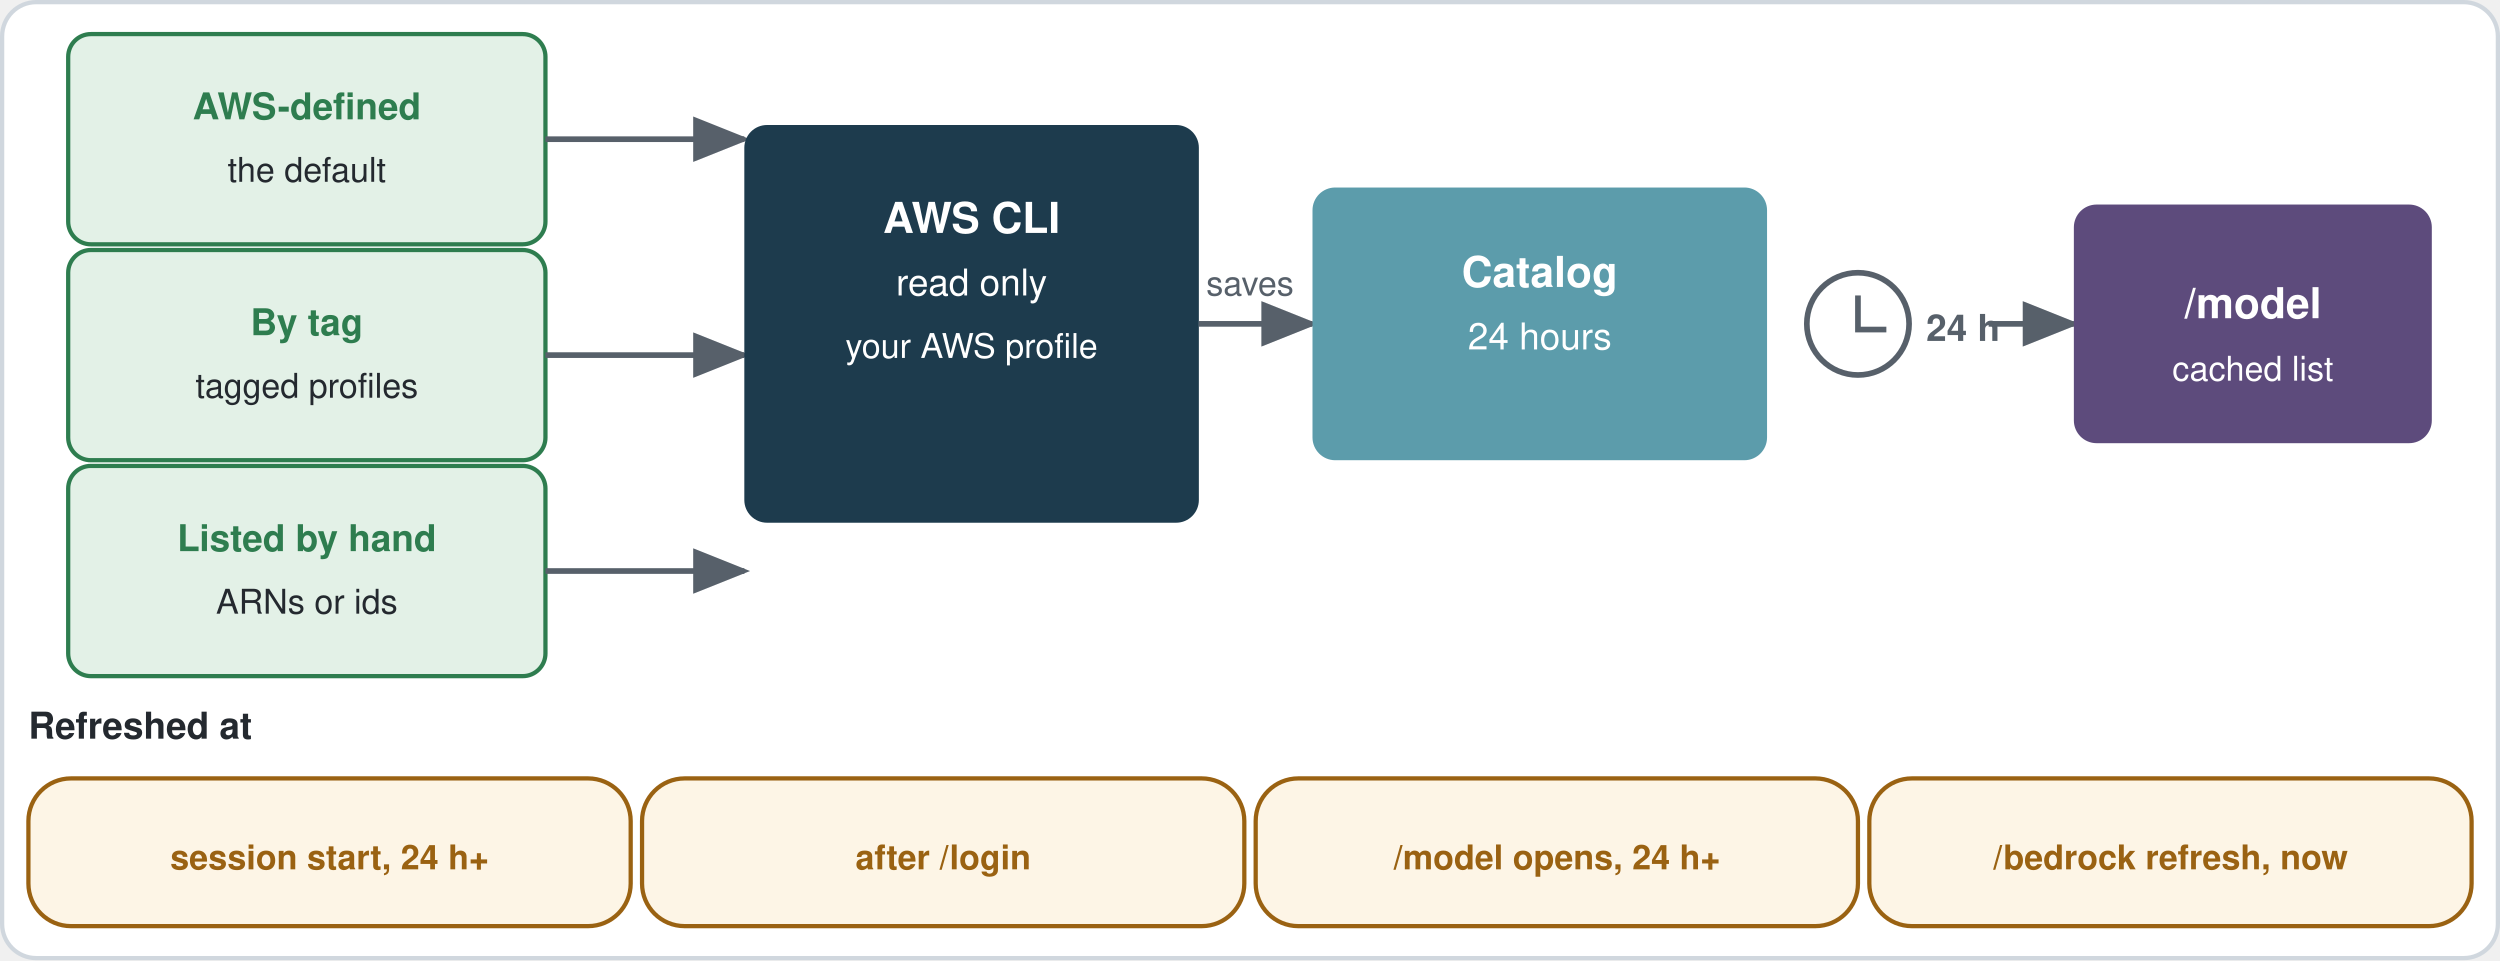
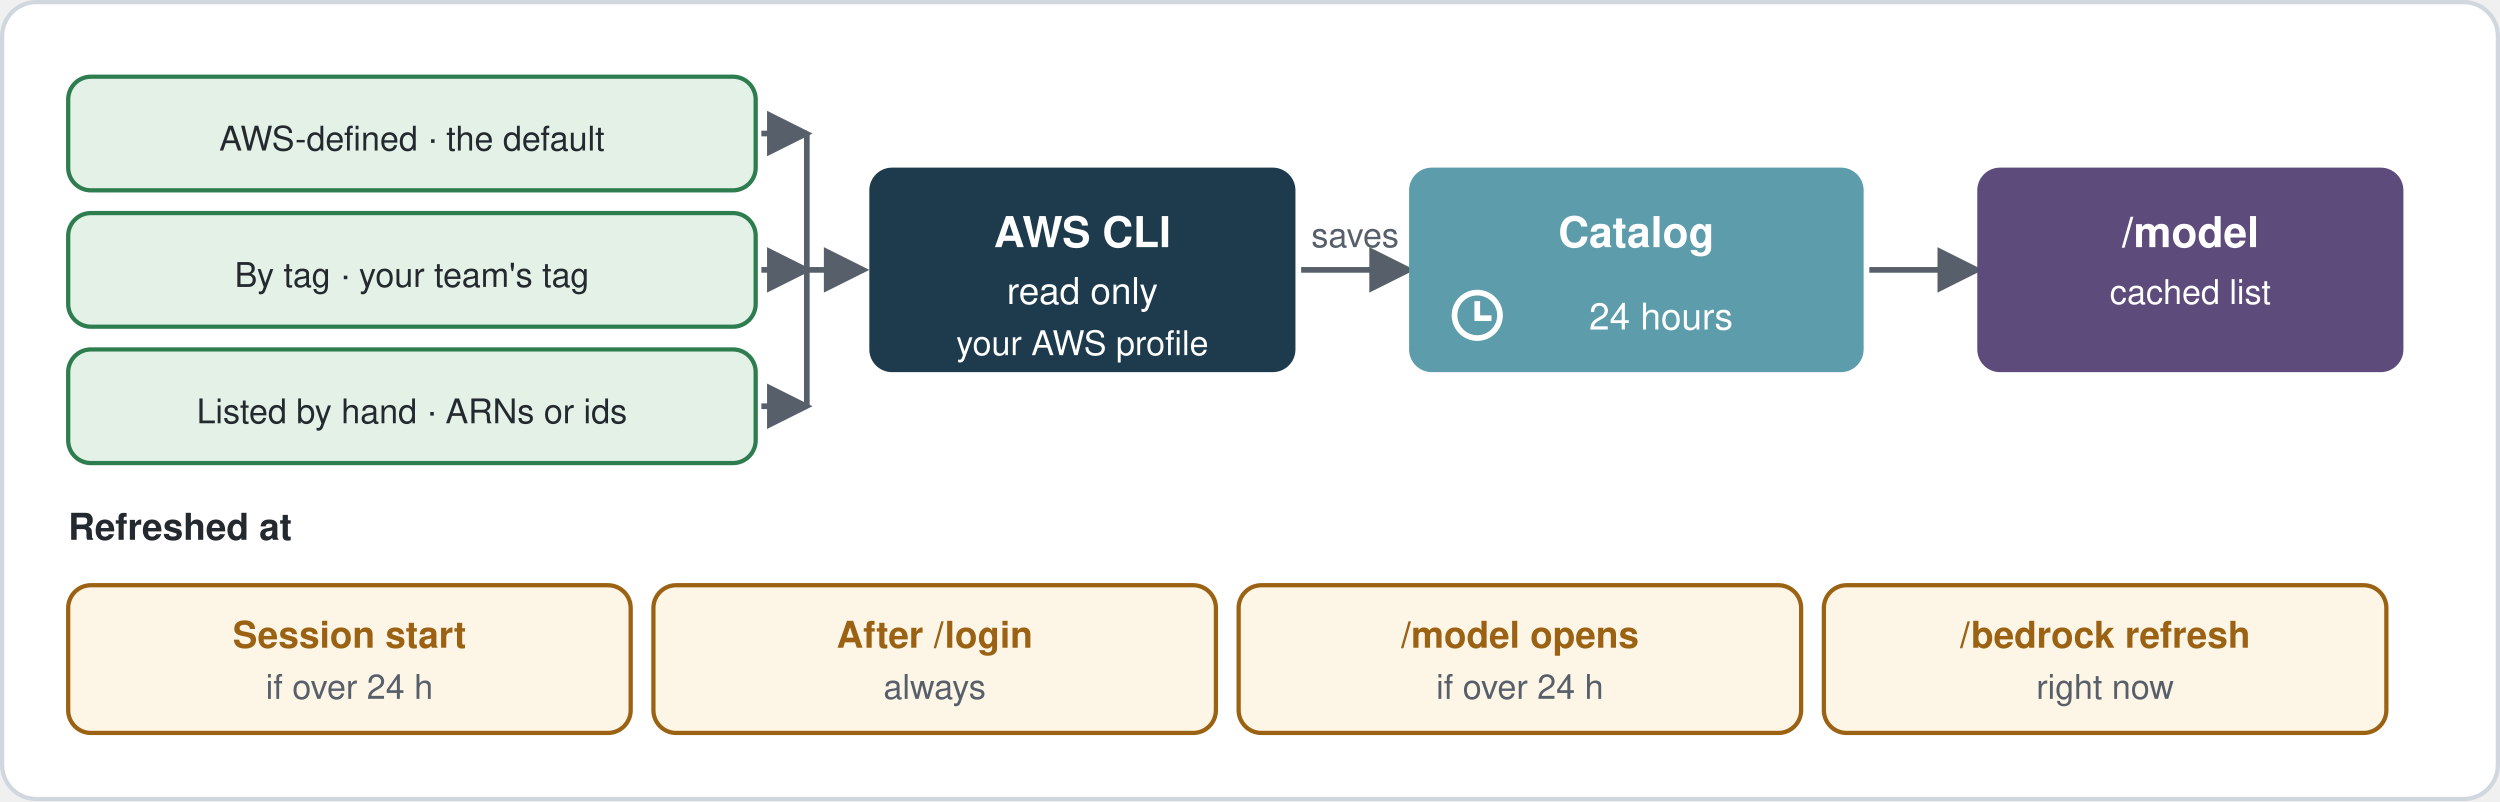
- <svg xmlns="http://www.w3.org/2000/svg" width="880" height="338" viewBox="0 0 880 338" role="img" aria-label="Three discovery sources feed the read-only AWS CLI: AWS-defined, by tag or listed by hand. It fills a catalog kept 24 hours, shown in /model. Four refresh moments are listed." font-family="-apple-system, BlinkMacSystemFont, 'Segoe UI', Helvetica, Arial, sans-serif">
-   <rect x="0.75" y="0.75" width="878.5" height="336.5" rx="12" fill="#FFFFFF" stroke="#D0D7DE" stroke-width="1.5" />
+ <svg xmlns="http://www.w3.org/2000/svg" width="880" height="282" viewBox="0 0 880 282" role="img" aria-label="Three sources feed the read-only AWS CLI: AWS-defined, by tag, and listed by hand. The catalog is kept 24 hours and fills /model. Refresh moments are session start, after login, opening /model, and /bedrock refresh." font-family="-apple-system, BlinkMacSystemFont, 'Segoe UI', Helvetica, Arial, sans-serif">
+   <rect x="0.75" y="0.75" width="878.5" height="280.5" rx="12" fill="#FFFFFF" stroke="#D0D7DE" stroke-width="1.5" />
  <defs>
-     <marker id="discovery-arrow" markerWidth="10" markerHeight="8" refX="9" refY="4" orient="auto">
-       <path d="M0 0 L10 4 L0 8 z" fill="#57606A" />
+     <marker id="di-arrow" markerWidth="8" markerHeight="8" refX="7" refY="4" orient="auto">
+       <path d="M0 0 L8 4 L0 8 z" fill="#57606A" />
    </marker>
  </defs>
-   <rect x="24" y="12" width="168" height="74" rx="8" fill="#E3F1E7" stroke="#2E7D4F" stroke-width="1.5" />
-   <text x="108" y="42" font-size="13" fill="#2E7D4F" font-weight="700" text-anchor="middle">AWS-defined</text>
-   <text x="108" y="64" font-size="12" fill="#24292F" text-anchor="middle">the default</text>
-   <path d="M192 49 H262" fill="none" stroke="#57606A" stroke-width="2" marker-end="url(#discovery-arrow)" />
-   <rect x="24" y="88" width="168" height="74" rx="8" fill="#E3F1E7" stroke="#2E7D4F" stroke-width="1.5" />
-   <text x="108" y="118" font-size="13" fill="#2E7D4F" font-weight="700" text-anchor="middle">By tag</text>
-   <text x="108" y="140" font-size="12" fill="#24292F" text-anchor="middle">tagged profiles</text>
-   <path d="M192 125 H262" fill="none" stroke="#57606A" stroke-width="2" marker-end="url(#discovery-arrow)" />
-   <rect x="24" y="164" width="168" height="74" rx="8" fill="#E3F1E7" stroke="#2E7D4F" stroke-width="1.5" />
-   <text x="108" y="194" font-size="13" fill="#2E7D4F" font-weight="700" text-anchor="middle">Listed by hand</text>
-   <text x="108" y="216" font-size="12" fill="#24292F" text-anchor="middle">ARNs or ids</text>
-   <path d="M192 201 H262" fill="none" stroke="#57606A" stroke-width="2" marker-end="url(#discovery-arrow)" />
-   <rect x="262" y="44" width="160" height="140" rx="8" fill="#1D3B4D" />
-   <text x="342" y="82" font-size="15" fill="#FFFFFF" font-weight="700" text-anchor="middle">AWS CLI</text>
-   <text x="342" y="104" font-size="13" fill="#FFFFFF" text-anchor="middle">read only</text>
-   <text x="342" y="126" font-size="12" fill="#FFFFFF" text-anchor="middle">your AWS profile</text>
-   <path d="M422 114 H462" fill="none" stroke="#57606A" stroke-width="2" marker-end="url(#discovery-arrow)" />
-   <text x="440" y="104" font-size="12" fill="#57606A" text-anchor="middle">saves</text>
-   <rect x="462" y="66" width="160" height="96" rx="8" fill="#5C9CAB" />
-   <text x="542" y="101" font-size="15" fill="#FFFFFF" font-weight="700" text-anchor="middle">Catalog</text>
-   <text x="542" y="123" font-size="13" fill="#FFFFFF" text-anchor="middle">24 hours</text>
-   <circle cx="654" cy="114" r="18" fill="none" stroke="#57606A" stroke-width="2" />
-   <path d="M654 104 V116 H664" fill="none" stroke="#57606A" stroke-width="2" />
-   <text x="678" y="120" font-size="13" fill="#57606A" font-weight="700" text-anchor="start">24 h</text>
-   <path d="M700 114 H730" fill="none" stroke="#57606A" stroke-width="2" marker-end="url(#discovery-arrow)" />
-   <rect x="730" y="72" width="126" height="84" rx="8" fill="#5D4B7C" />
-   <text x="793" y="112" font-size="15" fill="#FFFFFF" font-weight="700" text-anchor="middle">/model</text>
-   <text x="793" y="134" font-size="12" fill="#FFFFFF" text-anchor="middle">cached list</text>
-   <text x="10" y="260" font-size="13" fill="#24292F" font-weight="700" text-anchor="start">Refreshed at</text>
-   <rect x="10" y="274" width="212" height="52" rx="15" fill="#FDF5E6" stroke="#9A6212" stroke-width="1.5" />
-   <text x="116" y="306" font-size="12" fill="#9A6212" font-weight="700" text-anchor="middle">session start, 24 h+</text>
-   <rect x="226" y="274" width="212" height="52" rx="15" fill="#FDF5E6" stroke="#9A6212" stroke-width="1.5" />
-   <text x="332" y="306" font-size="12" fill="#9A6212" font-weight="700" text-anchor="middle">after /login</text>
-   <rect x="442" y="274" width="212" height="52" rx="15" fill="#FDF5E6" stroke="#9A6212" stroke-width="1.5" />
-   <text x="548" y="306" font-size="12" fill="#9A6212" font-weight="700" text-anchor="middle">/model opens, 24 h+</text>
-   <rect x="658" y="274" width="212" height="52" rx="15" fill="#FDF5E6" stroke="#9A6212" stroke-width="1.5" />
-   <text x="764" y="306" font-size="12" fill="#9A6212" font-weight="700" text-anchor="middle">/bedrock refresh, now</text>
+   <rect x="24" y="27" width="242" height="40" rx="8" fill="#E3F1E7" stroke="#2E7D4F" stroke-width="1.5" />
+   <text x="145" y="53" font-size="12" fill="#24292F" font-family="-apple-system, BlinkMacSystemFont, 'Segoe UI', Helvetica, Arial, sans-serif" text-anchor="middle">AWS-defined · the default</text>
+   <path d="M268 47 H284" stroke="#57606A" stroke-width="2" marker-end="url(#di-arrow)" />
+   <rect x="24" y="75" width="242" height="40" rx="8" fill="#E3F1E7" stroke="#2E7D4F" stroke-width="1.5" />
+   <text x="145" y="101" font-size="12" fill="#24292F" font-family="-apple-system, BlinkMacSystemFont, 'Segoe UI', Helvetica, Arial, sans-serif" text-anchor="middle">By tag · your team's tag</text>
+   <path d="M268 95 H284" stroke="#57606A" stroke-width="2" marker-end="url(#di-arrow)" />
+   <rect x="24" y="123" width="242" height="40" rx="8" fill="#E3F1E7" stroke="#2E7D4F" stroke-width="1.5" />
+   <text x="145" y="149" font-size="12" fill="#24292F" font-family="-apple-system, BlinkMacSystemFont, 'Segoe UI', Helvetica, Arial, sans-serif" text-anchor="middle">Listed by hand · ARNs or ids</text>
+   <path d="M268 143 H284" stroke="#57606A" stroke-width="2" marker-end="url(#di-arrow)" />
+   <path d="M284 47 V143" stroke="#57606A" stroke-width="2" />
+   <path d="M284 95 H304" fill="none" stroke="#57606A" stroke-width="2" marker-end="url(#di-arrow)" />
+   <rect x="306" y="59" width="150" height="72" rx="8" fill="#1D3B4D" />
+   <text x="381" y="87" font-size="15" fill="#FFFFFF" font-family="-apple-system, BlinkMacSystemFont, 'Segoe UI', Helvetica, Arial, sans-serif" font-weight="700" text-anchor="middle">AWS CLI</text>
+   <text x="381" y="107" font-size="13" fill="#FFFFFF" font-family="-apple-system, BlinkMacSystemFont, 'Segoe UI', Helvetica, Arial, sans-serif" text-anchor="middle">read only</text>
+   <text x="381" y="125" font-size="12" fill="#FFFFFF" font-family="-apple-system, BlinkMacSystemFont, 'Segoe UI', Helvetica, Arial, sans-serif" text-anchor="middle">your AWS profile</text>
+   <path d="M458 95 H496" fill="none" stroke="#57606A" stroke-width="2" marker-end="url(#di-arrow)" />
+   <text x="477" y="87" font-size="12" fill="#57606A" font-family="-apple-system, BlinkMacSystemFont, 'Segoe UI', Helvetica, Arial, sans-serif" text-anchor="middle">saves</text>
+   <rect x="496" y="59" width="160" height="72" rx="8" fill="#5C9CAB" />
+   <text x="576" y="87" font-size="15" fill="#FFFFFF" font-family="-apple-system, BlinkMacSystemFont, 'Segoe UI', Helvetica, Arial, sans-serif" font-weight="700" text-anchor="middle">Catalog</text>
+   <circle cx="520" cy="111" r="8" fill="none" stroke="#FFFFFF" stroke-width="2" />
+   <path d="M520 106 V112 H525" fill="none" stroke="#FFFFFF" stroke-width="2" />
+   <text x="610" y="116" font-size="13" fill="#FFFFFF" font-family="-apple-system, BlinkMacSystemFont, 'Segoe UI', Helvetica, Arial, sans-serif" text-anchor="end">24 hours</text>
+   <path d="M658 95 H696" fill="none" stroke="#57606A" stroke-width="2" marker-end="url(#di-arrow)" />
+   <rect x="696" y="59" width="150" height="72" rx="8" fill="#5D4B7C" />
+   <text x="771" y="87" font-size="15" fill="#FFFFFF" font-family="-apple-system, BlinkMacSystemFont, 'Segoe UI', Helvetica, Arial, sans-serif" font-weight="700" text-anchor="middle">/model</text>
+   <text x="771" y="107" font-size="12" fill="#FFFFFF" font-family="-apple-system, BlinkMacSystemFont, 'Segoe UI', Helvetica, Arial, sans-serif" text-anchor="middle">cached list</text>
+   <text x="24" y="190" font-size="13" fill="#24292F" font-family="-apple-system, BlinkMacSystemFont, 'Segoe UI', Helvetica, Arial, sans-serif" font-weight="700" text-anchor="start">Refreshed at</text>
+   <rect x="24" y="206" width="198" height="52" rx="8" fill="#FDF5E6" stroke="#9A6212" stroke-width="1.5" />
+   <text x="123" y="228" font-size="13" fill="#9A6212" font-family="-apple-system, BlinkMacSystemFont, 'Segoe UI', Helvetica, Arial, sans-serif" font-weight="700" text-anchor="middle">Session start</text>
+   <text x="123" y="246" font-size="12" fill="#57606A" font-family="-apple-system, BlinkMacSystemFont, 'Segoe UI', Helvetica, Arial, sans-serif" text-anchor="middle">if over 24 h</text>
+   <rect x="230" y="206" width="198" height="52" rx="8" fill="#FDF5E6" stroke="#9A6212" stroke-width="1.5" />
+   <text x="329" y="228" font-size="13" fill="#9A6212" font-family="-apple-system, BlinkMacSystemFont, 'Segoe UI', Helvetica, Arial, sans-serif" font-weight="700" text-anchor="middle">After /login</text>
+   <text x="329" y="246" font-size="12" fill="#57606A" font-family="-apple-system, BlinkMacSystemFont, 'Segoe UI', Helvetica, Arial, sans-serif" text-anchor="middle">always</text>
+   <rect x="436" y="206" width="198" height="52" rx="8" fill="#FDF5E6" stroke="#9A6212" stroke-width="1.5" />
+   <text x="535" y="228" font-size="13" fill="#9A6212" font-family="-apple-system, BlinkMacSystemFont, 'Segoe UI', Helvetica, Arial, sans-serif" font-weight="700" text-anchor="middle">/model opens</text>
+   <text x="535" y="246" font-size="12" fill="#57606A" font-family="-apple-system, BlinkMacSystemFont, 'Segoe UI', Helvetica, Arial, sans-serif" text-anchor="middle">if over 24 h</text>
+   <rect x="642" y="206" width="198" height="52" rx="8" fill="#FDF5E6" stroke="#9A6212" stroke-width="1.5" />
+   <text x="741" y="228" font-size="13" fill="#9A6212" font-family="-apple-system, BlinkMacSystemFont, 'Segoe UI', Helvetica, Arial, sans-serif" font-weight="700" text-anchor="middle">/bedrock refresh</text>
+   <text x="741" y="246" font-size="12" fill="#57606A" font-family="-apple-system, BlinkMacSystemFont, 'Segoe UI', Helvetica, Arial, sans-serif" text-anchor="middle">right now</text>
</svg>
